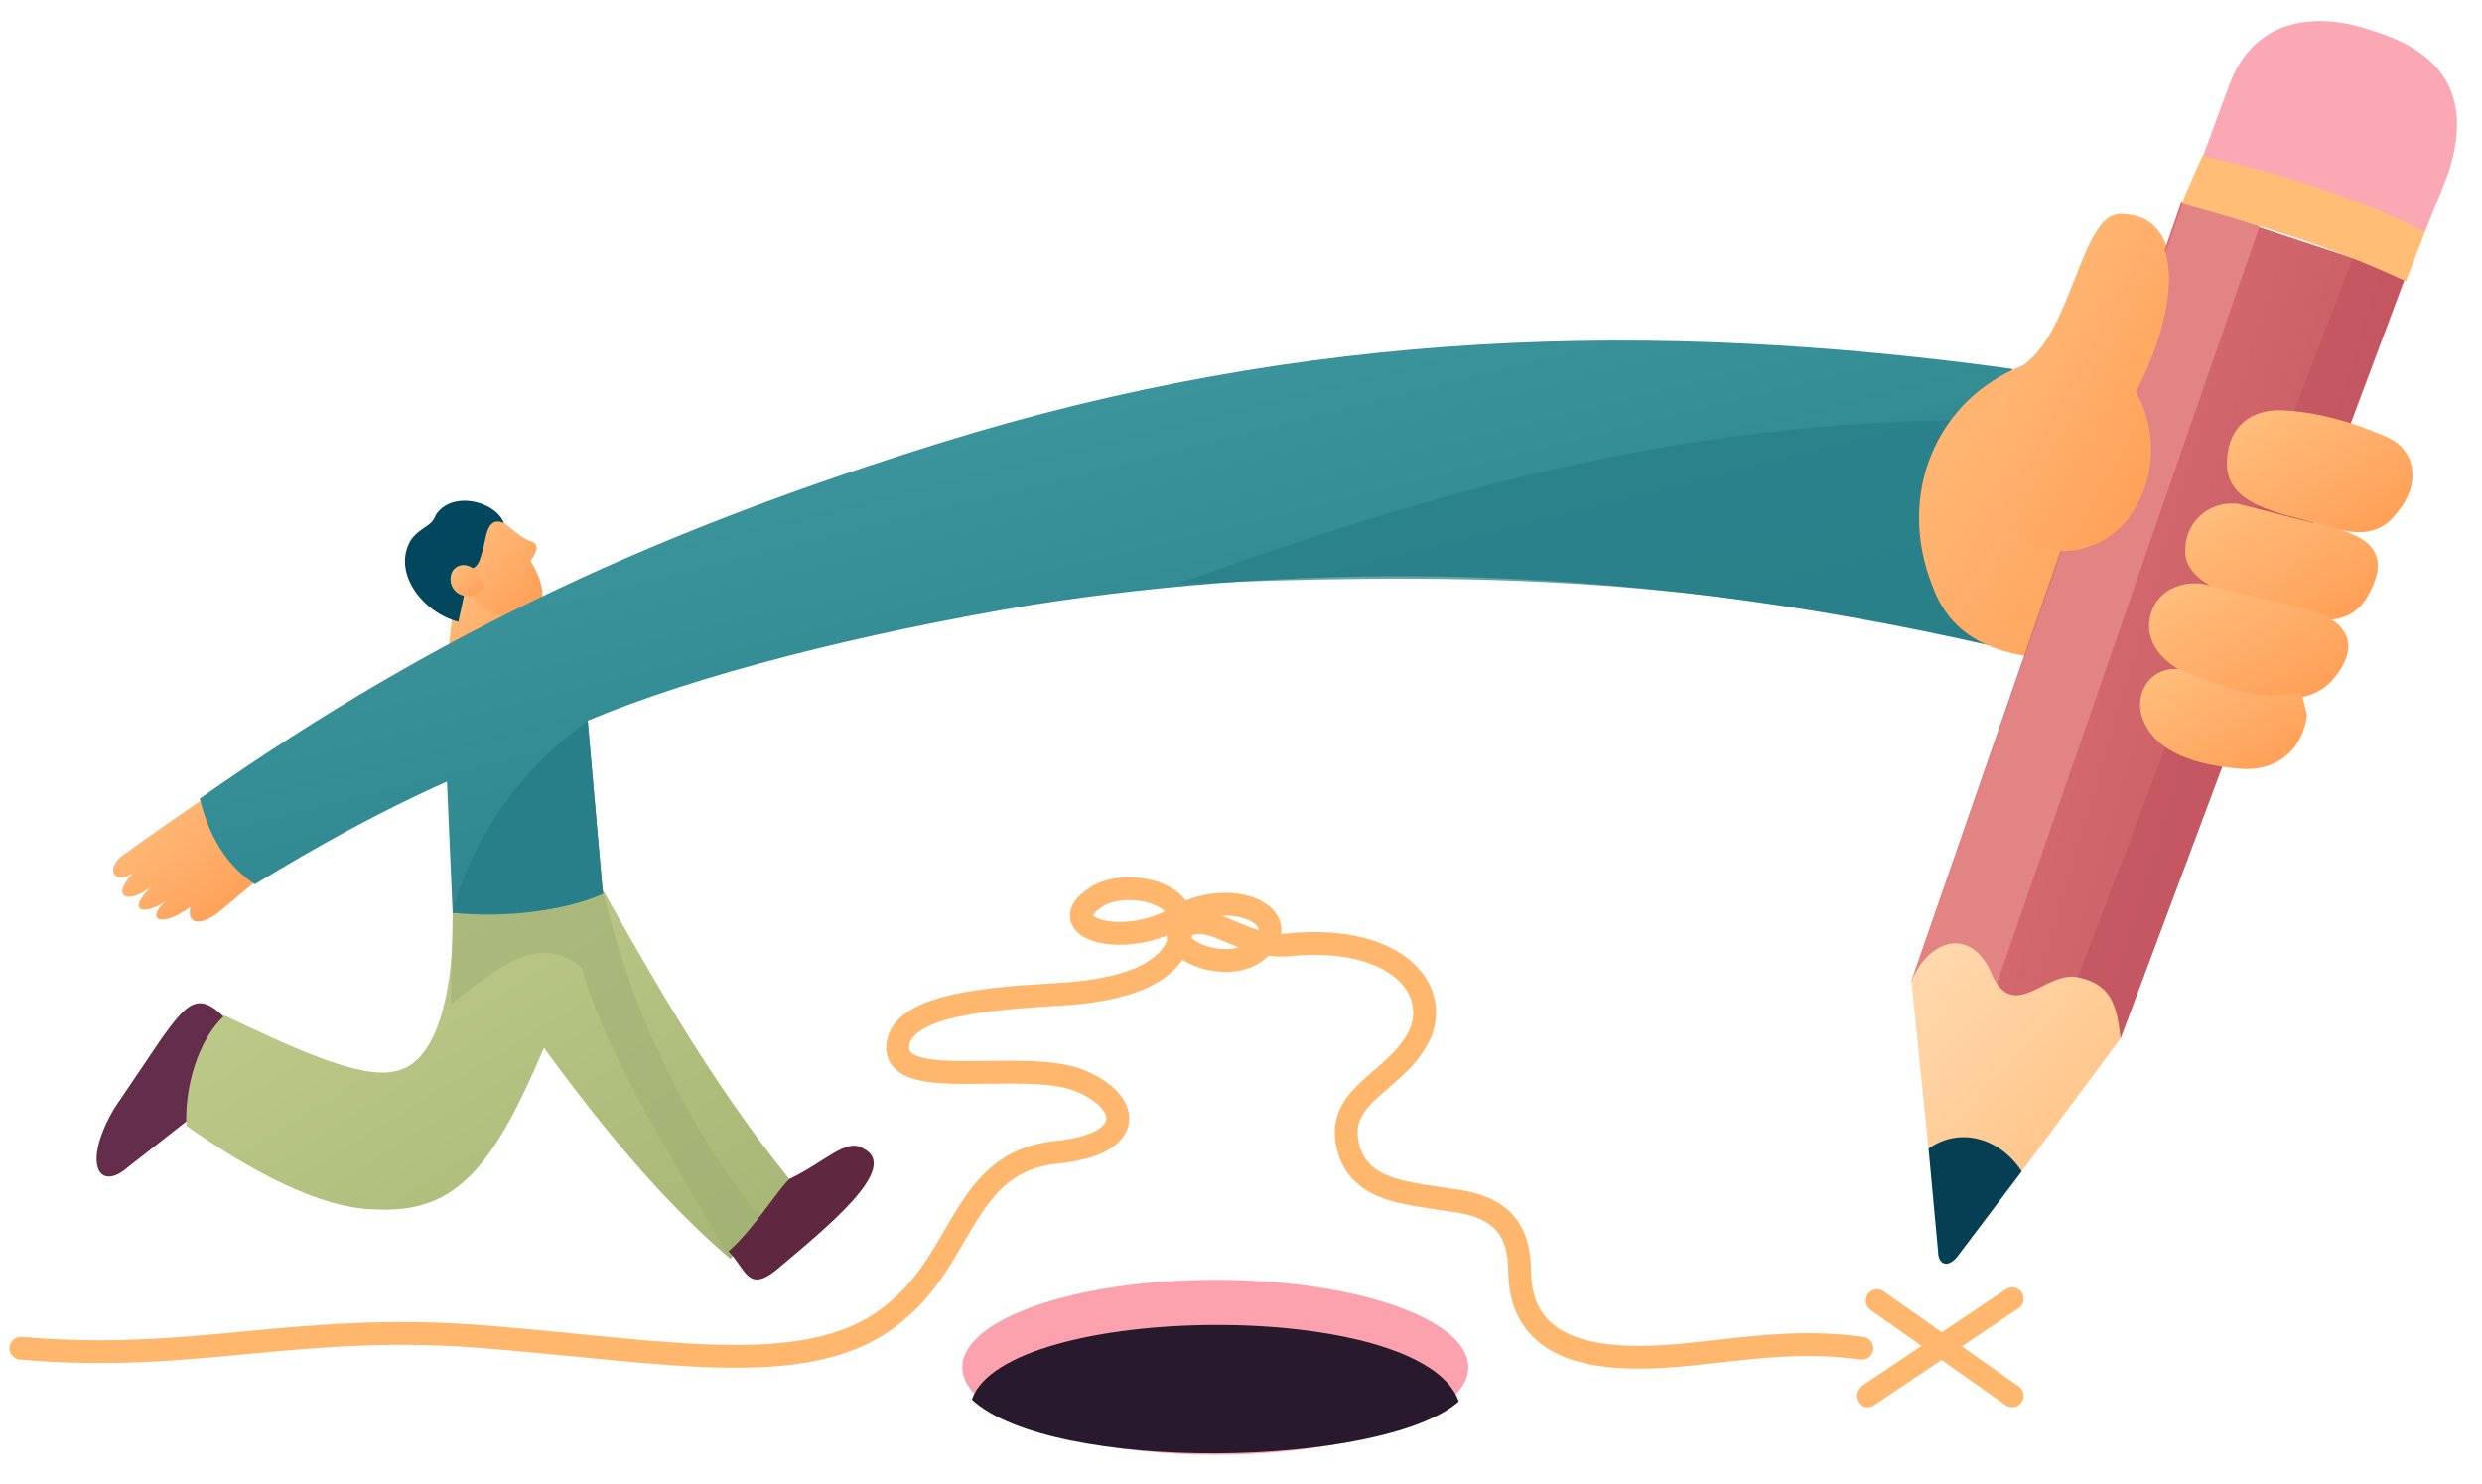
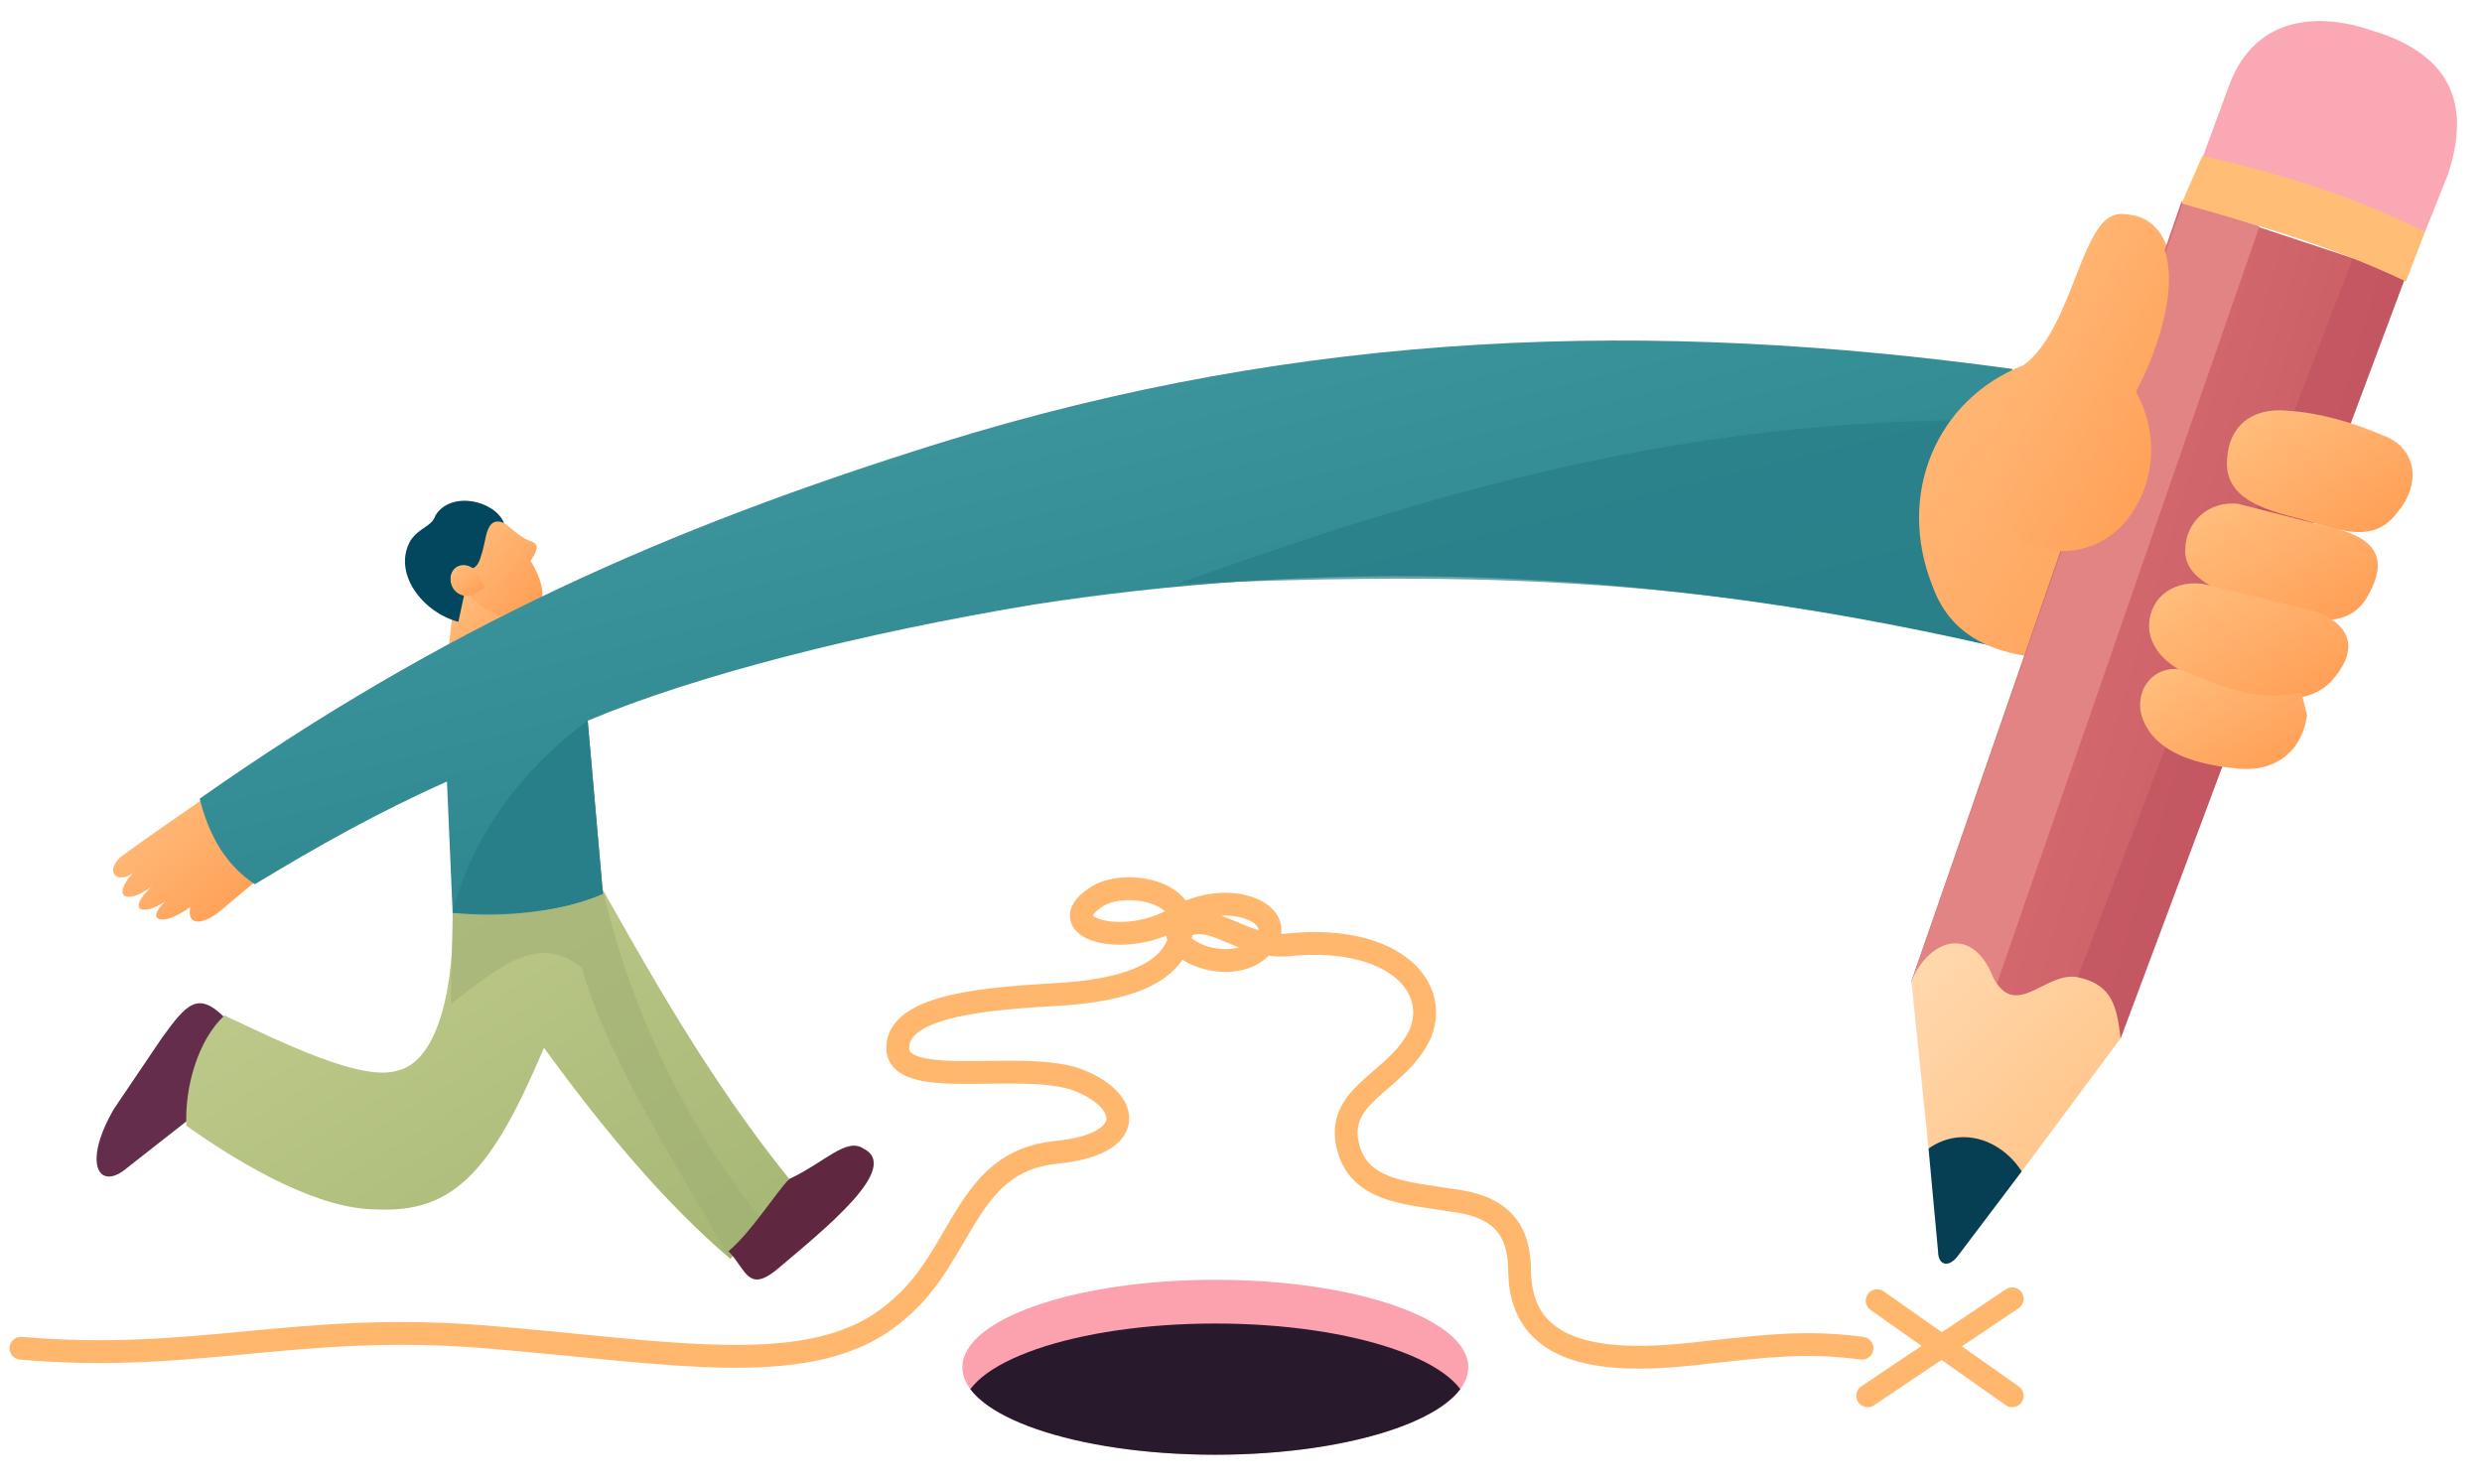
<svg xmlns="http://www.w3.org/2000/svg" viewBox="60 100 1305 780" role="img" aria-labelledby="title desc">
  <defs>
    <linearGradient id="teal" x2=".8" y2="1">
      <stop stop-color="#459da5" />
      <stop offset="1" stop-color="#247d86" />
    </linearGradient>
    <linearGradient id="sage" x2="1" y2="1">
      <stop stop-color="#c2cd8e" />
      <stop offset="1" stop-color="#a5b674" />
    </linearGradient>
    <linearGradient id="skin" x2="1" y2="1">
      <stop stop-color="#ffc080" />
      <stop offset="1" stop-color="#ff9c52" />
    </linearGradient>
    <linearGradient id="coral" x2="1" y2=".5">
      <stop stop-color="#df7b7b" />
      <stop offset="1" stop-color="#c65761" />
    </linearGradient>
    <linearGradient id="wood" x2="1" y2="1">
      <stop stop-color="#ffdab0" />
      <stop offset="1" stop-color="#ffc183" />
    </linearGradient>
  </defs>
  <g id="trail" fill="none" stroke="#ffb76d" stroke-width="12" stroke-linecap="round" stroke-linejoin="round">
    <path d="M71 809 C163 817 216 795 315 803 S489 827 532 789 C567 760 567 711 615 706 C658 702 655 679 627 668 C598 657 532 674 532 651 C532 628 582 625 615 623 C652 621 677 612 681 591 C687 568 650 562 636 572 C612 588 651 599 678 583 C706 566 739 581 724 597 C709 615 671 599 681 588 C697 578 711 598 736 597 C790 591 817 617 807 643 C796 668 765 674 768 699 C772 726 797 727 822 731 C849 734 859 746 859 769 C860 817 911 817 959 811 C987 808 1010 805 1039 809" />
    <path d="M1047 784 L1118 834 M1042 834 L1118 783" />
  </g>
  <g id="opening">
+     <defs>
+       <clipPath id="opening-edge">
+         <ellipse cx="699" cy="819" rx="133" ry="46" />
+       </clipPath>
+     </defs>
    <ellipse cx="699" cy="819" rx="133" ry="46" fill="#fba2ae" />
-     <path d="M571 836 C588 785 808 782 827 837 C787 872 613 875 571 836Z" fill="#281A2C" />
+     <ellipse cx="699" cy="842" rx="133" ry="46" fill="#281A2C" clip-path="url(#opening-edge)" />
  </g>
  <g id="runner">
    <path d="M178 635 C164 621 158 628 145 646 L120 683 C103 712 112 727 127 714 L164 685Z" fill="#642d4b" />
    <path d="M377 568 C398 605 432 667 475 720 L444 762 C410 733 378 695 346 651 C319 715 299 738 258 736 C228 736 189 714 158 692 C157 672 164 647 178 634 C208 648 250 669 269 663 C291 658 299 617 298 579Z" fill="url(#sage)" />
    <path d="M366 609 C378 654 417 715 444 762 L463 744 C433 709 395 646 377 568 L298 579 L297 628 C322 609 343 590 366 609Z" fill="#9eae72" opacity=".55" />
    <path d="M443 758 C455 748 468 727 475 720 C494 711 505 698 514 704 C534 714 494 746 468 768 C453 780 452 767 443 758Z" fill="#602840" />
    <path d="M167 520 C154 529 135 542 123 551 C115 559 122 565 130 559 C118 572 127 576 140 566 C126 579 135 582 147 574 C136 584 145 588 160 577 C158 588 168 586 177 578 L195 563Z" fill="url(#skin)" />
    <path d="M299 413 L296 440 L319 451 L338 430 L328 411Z" fill="url(#skin)" />
    <path d="M312 373 C325 369 328 381 340 385 C345 387 340 393 339 395 C355 421 337 431 320 422 C309 420 301 405 301 392Z" fill="url(#skin)" />
    <path d="M301 427 C282 422 266 401 276 384 C281 377 287 377 289 371 C297 358 320 363 325 375 C315 371 316 384 313 392 C311 400 307 400 303 398 C295 398 295 411 304 413Z" fill="#03475e" />
    <path id="ear" d="M310 400 C305 395 298 397 297 403 C296 410 302 415 309 413 L315 409Z" fill="url(#skin)" />
    <path d="M165 520 C293 430 410 378 554 333 C747 273 929 268 1118 294 L1130 445 C916 393 745 396 603 418 C513 433 426 455 369 479 L377 570 C357 579 325 583 298 580 L295 511 C259 527 227 545 194 565 C179 555 170 540 165 520Z" fill="url(#teal)" />
    <path d="M298 580 C308 539 336 503 369 479 L377 570 C351 581 324 581 298 580Z" fill="#297f89" />
    <path d="M679 407 C829 353 959 318 1123 321 L1130 445 C946 399 815 402 679 407Z" fill="#287e87" opacity=".7" />
  </g>
  <g id="hand-back">
    <path d="M1124 292 C1150 273 1154 214 1174 213 C1202 210 1208 247 1198 273 L1223 340 L1167 448 C1137 446 1091 450 1076 408 C1057 360 1078 310 1124 292Z" fill="url(#skin)" />
  </g>
  <g id="pencil">
    <path d="M1065 616 L1207 206 L1325 245 L1175 646 L1065 616Z" fill="url(#coral)" />
    <path d="M1208 206 L1248 219 L1109 620 L1065 616Z" fill="#e18483" />
    <path d="M1297 236 L1325 245 L1175 646 L1147 628Z" fill="#bd515c" opacity=".55" />
    <path d="M1218 183 L1232 145 C1246 107 1281 107 1307 116 C1347 128 1360 153 1347 192 L1335 222Z" fill="#fba8b5" />
    <path d="M1218 182 C1258 191 1297 203 1335 222 L1325 248 C1285 229 1246 218 1207 207Z" fill="#ffbd76" />
    <path d="M1065 616 C1074 594 1097 586 1108 614 C1120 637 1136 610 1153 614 C1171 618 1173 630 1175 646 L1123 716 L1074 704Z" fill="url(#wood)" />
    <path d="M1074 704 C1091 692 1112 699 1123 716 L1089 761 C1084 767 1079 765 1079 758Z" fill="#063e53" />
  </g>
  <g id="grip" fill="url(#skin)">
    <path d="M1120 296 C1137 285 1147 261 1159 230 C1167 205 1183 210 1195 225 C1208 245 1195 284 1183 306 C1195 327 1194 355 1177 375 C1160 394 1133 394 1117 379 C1097 360 1100 315 1120 296Z" />
    <path d="M1263 316 C1243 314 1232 325 1231 341 C1229 362 1250 368 1270 373 C1290 379 1308 386 1320 370 C1334 354 1330 335 1313 329 C1297 322 1279 317 1263 316Z" />
    <path d="M1237 365 C1221 363 1209 375 1209 389 C1208 405 1230 413 1250 419 C1272 426 1293 432 1304 415 C1318 392 1307 382 1284 377Z" />
    <path d="M1218 407 C1201 405 1189 416 1190 431 C1192 448 1211 457 1232 462 C1253 469 1274 471 1286 458 C1301 441 1296 428 1276 421Z" />
    <path d="M1206 452 C1191 450 1181 465 1187 479 C1194 496 1215 502 1235 504 C1258 507 1271 493 1273 476 L1270 464 C1246 470 1227 460 1206 452Z" />
  </g>
</svg>
